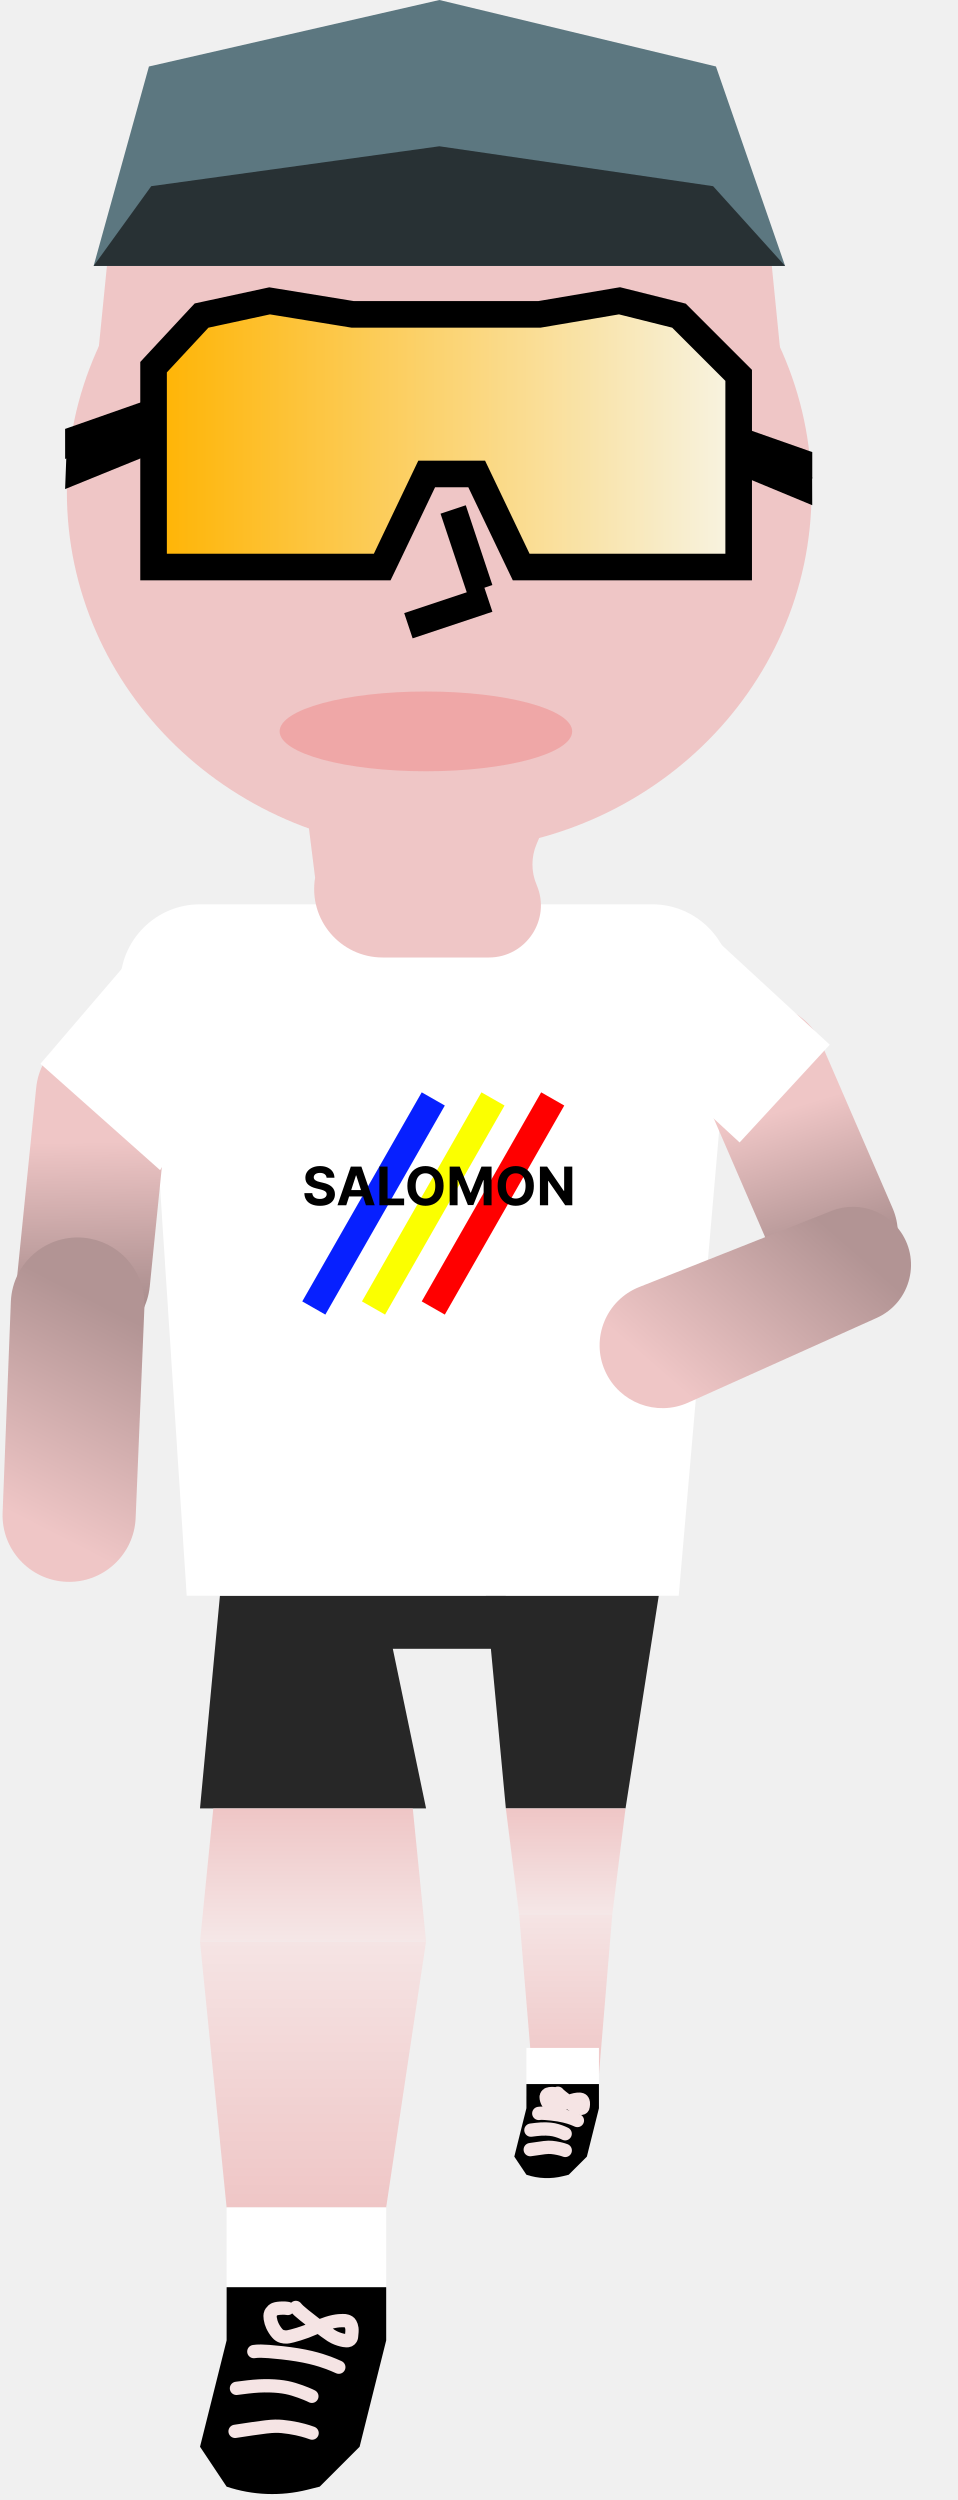
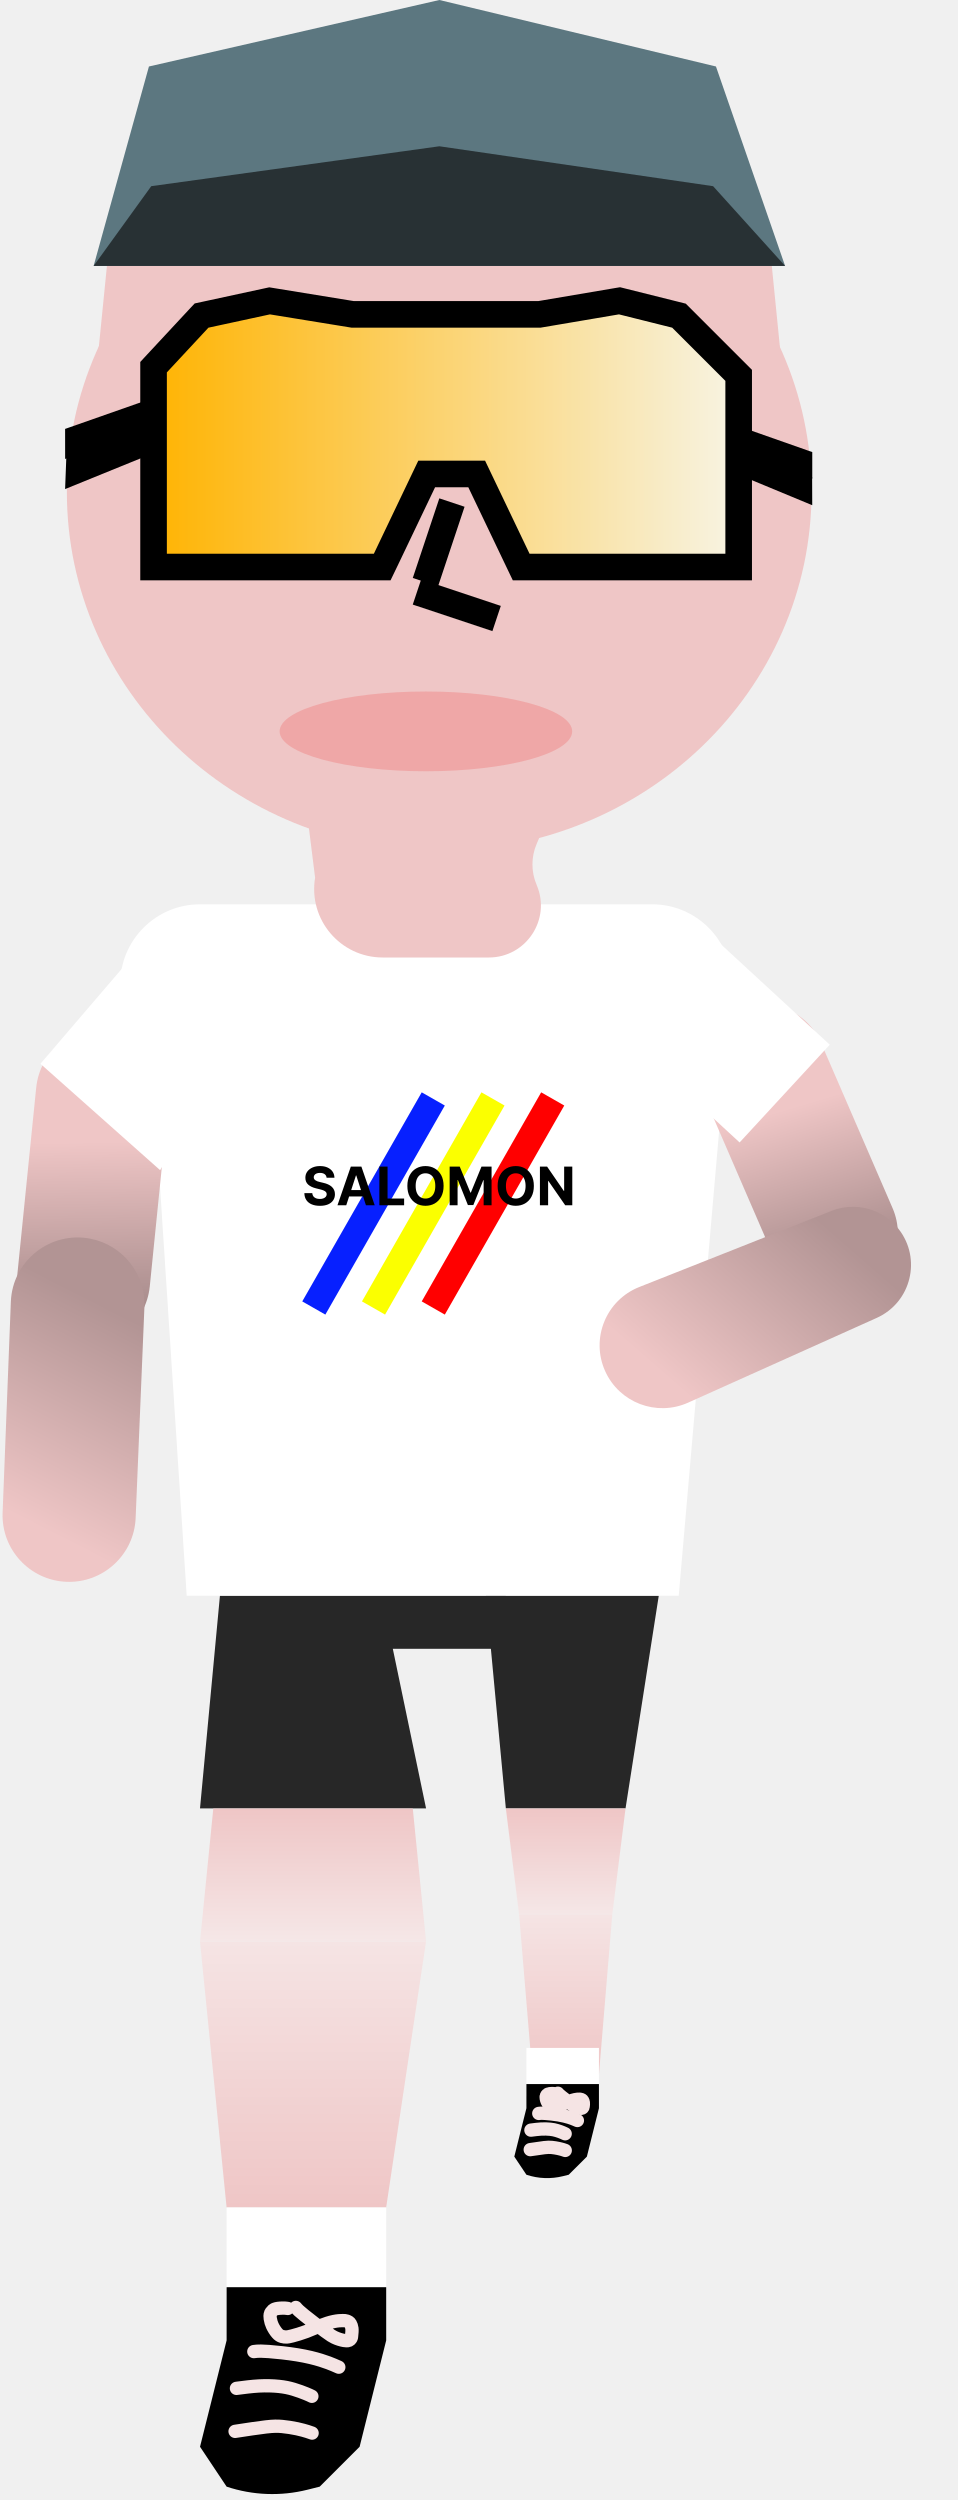
<svg xmlns="http://www.w3.org/2000/svg" width="36" height="94" viewBox="0 0 36 94" fill="none">
  <path d="M27.52 37.002C27.52 35.345 26.176 34.002 24.52 34.002H7.52C5.863 34.002 4.52 35.345 4.52 37.002C4.52 38.659 5.863 40.002 7.52 40.002H24.52C26.176 40.002 27.52 38.659 27.52 37.002Z" fill="white" />
  <path d="M24.77 59.996H18.27L19.02 67.996H23.52L24.77 59.996Z" fill="#272727" />
  <path d="M18.52 61.996L19.02 59.996H8.27L7.52 67.996H16.02L14.77 61.996H18.52Z" fill="#272727" />
  <path d="M27.52 37H5.52L7.02 60H8.513H24.513H25.52L27.52 37Z" fill="white" />
  <line x1="16.291" y1="41.32" x2="11.799" y2="49.181" stroke="#0720FF" />
  <line x1="20.782" y1="41.32" x2="16.291" y2="49.181" stroke="#FF0000" />
  <line x1="18.536" y1="41.32" x2="14.044" y2="49.181" stroke="#FBFF00" />
  <path d="M12.28 44.282C12.274 44.225 12.25 44.18 12.207 44.149C12.164 44.117 12.105 44.101 12.031 44.101C11.981 44.101 11.939 44.108 11.904 44.122C11.87 44.136 11.843 44.155 11.825 44.18C11.806 44.205 11.797 44.232 11.797 44.264C11.797 44.29 11.802 44.312 11.814 44.332C11.826 44.351 11.843 44.368 11.864 44.382C11.886 44.396 11.91 44.408 11.938 44.419C11.966 44.428 11.996 44.437 12.028 44.444L12.158 44.475C12.222 44.489 12.28 44.508 12.333 44.532C12.386 44.556 12.432 44.585 12.471 44.62C12.51 44.654 12.54 44.695 12.561 44.742C12.583 44.788 12.594 44.842 12.594 44.903C12.594 44.992 12.571 45.069 12.526 45.134C12.482 45.199 12.417 45.25 12.333 45.286C12.249 45.321 12.148 45.339 12.03 45.339C11.912 45.339 11.81 45.321 11.723 45.285C11.636 45.249 11.569 45.196 11.52 45.125C11.472 45.054 11.446 44.966 11.444 44.862H11.741C11.745 44.91 11.759 44.951 11.783 44.984C11.808 45.016 11.842 45.04 11.883 45.057C11.926 45.073 11.973 45.081 12.026 45.081C12.078 45.081 12.123 45.074 12.162 45.058C12.201 45.043 12.231 45.022 12.252 44.995C12.273 44.968 12.284 44.937 12.284 44.902C12.284 44.87 12.274 44.842 12.255 44.82C12.236 44.797 12.208 44.779 12.171 44.763C12.135 44.747 12.09 44.733 12.037 44.72L11.879 44.681C11.756 44.651 11.659 44.604 11.588 44.541C11.517 44.477 11.482 44.392 11.482 44.284C11.482 44.196 11.505 44.119 11.553 44.053C11.6 43.988 11.666 43.936 11.749 43.899C11.833 43.862 11.927 43.844 12.033 43.844C12.141 43.844 12.236 43.862 12.316 43.899C12.397 43.936 12.46 43.988 12.505 44.053C12.55 44.119 12.573 44.196 12.575 44.282H12.28ZM13.019 45.318H12.689L13.191 43.864H13.588L14.089 45.318H13.759L13.395 44.196H13.384L13.019 45.318ZM12.998 44.747H13.777V44.987H12.998V44.747ZM14.264 45.318V43.864H14.572V45.065H15.195V45.318H14.264ZM16.679 44.591C16.679 44.75 16.649 44.885 16.589 44.996C16.529 45.107 16.448 45.192 16.344 45.251C16.242 45.309 16.126 45.338 15.998 45.338C15.869 45.338 15.753 45.309 15.65 45.25C15.547 45.191 15.466 45.106 15.406 44.995C15.347 44.884 15.317 44.749 15.317 44.591C15.317 44.432 15.347 44.297 15.406 44.186C15.466 44.075 15.547 43.99 15.65 43.932C15.753 43.873 15.869 43.844 15.998 43.844C16.126 43.844 16.242 43.873 16.344 43.932C16.448 43.99 16.529 44.075 16.589 44.186C16.649 44.297 16.679 44.432 16.679 44.591ZM16.367 44.591C16.367 44.488 16.352 44.402 16.321 44.331C16.291 44.261 16.248 44.207 16.192 44.171C16.137 44.134 16.072 44.116 15.998 44.116C15.924 44.116 15.859 44.134 15.803 44.171C15.748 44.207 15.705 44.261 15.674 44.331C15.644 44.402 15.629 44.488 15.629 44.591C15.629 44.694 15.644 44.781 15.674 44.851C15.705 44.922 15.748 44.975 15.803 45.011C15.859 45.048 15.924 45.066 15.998 45.066C16.072 45.066 16.137 45.048 16.192 45.011C16.248 44.975 16.291 44.922 16.321 44.851C16.352 44.781 16.367 44.694 16.367 44.591ZM16.907 43.864H17.286L17.687 44.841H17.704L18.104 43.864H18.483V45.318H18.185V44.372H18.173L17.797 45.311H17.593L17.217 44.368H17.205V45.318H16.907V43.864ZM20.073 44.591C20.073 44.75 20.043 44.885 19.983 44.996C19.924 45.107 19.842 45.192 19.739 45.251C19.636 45.309 19.521 45.338 19.392 45.338C19.263 45.338 19.147 45.309 19.044 45.25C18.942 45.191 18.86 45.106 18.801 44.995C18.741 44.884 18.711 44.749 18.711 44.591C18.711 44.432 18.741 44.297 18.801 44.186C18.86 44.075 18.942 43.99 19.044 43.932C19.147 43.873 19.263 43.844 19.392 43.844C19.521 43.844 19.636 43.873 19.739 43.932C19.842 43.99 19.924 44.075 19.983 44.186C20.043 44.297 20.073 44.432 20.073 44.591ZM19.762 44.591C19.762 44.488 19.746 44.402 19.715 44.331C19.685 44.261 19.642 44.207 19.587 44.171C19.532 44.134 19.467 44.116 19.392 44.116C19.318 44.116 19.253 44.134 19.198 44.171C19.142 44.207 19.099 44.261 19.069 44.331C19.038 44.402 19.023 44.488 19.023 44.591C19.023 44.694 19.038 44.781 19.069 44.851C19.099 44.922 19.142 44.975 19.198 45.011C19.253 45.048 19.318 45.066 19.392 45.066C19.467 45.066 19.532 45.048 19.587 45.011C19.642 44.975 19.685 44.922 19.715 44.851C19.746 44.781 19.762 44.694 19.762 44.591ZM21.518 43.864V45.318H21.252L20.619 44.403H20.609V45.318H20.301V43.864H20.571L21.199 44.779H21.212V43.864H21.518Z" fill="black" />
  <path d="M21.348 29.002H11.348L11.848 33.002C11.586 34.572 12.797 36.002 14.389 36.002H18.379C19.784 36.002 20.732 34.565 20.178 33.273C19.967 32.781 19.967 32.223 20.178 31.731L21.348 29.002Z" fill="#EFC6C6" />
  <path d="M29.02 10.002H4.02L3.52 15.002H29.52L29.02 10.002Z" fill="#EFC6C6" />
  <ellipse cx="14" cy="13.5" rx="14" ry="13.5" transform="matrix(-1 0 0 1 30.5142 5.00195)" fill="#EFC6C6" />
  <path d="M5.774 21.32H14.371L14.508 21.036L16.044 17.82H17.923L19.46 21.036L19.596 21.32H27.774V14.113L25.53 11.869L25.395 11.835L23.294 11.31L23.191 11.327L20.285 11.82H13.258L10.229 11.327L10.137 11.312L10.044 11.332L7.732 11.832L7.579 11.865L7.472 11.979L5.908 13.661L5.774 13.806V21.32Z" fill="url(#paint0_linear_166_1387)" stroke="black" />
  <path d="M30.541 16.998L27.7 15.999L27.378 16.946L30.541 17.998L30.541 16.998Z" fill="black" />
  <path d="M30.536 17.941L28.317 16.994L27.996 17.941L30.54 18.996L30.536 17.941Z" fill="black" />
  <path d="M2.448 16.127L5.657 15L6.02 16.069L2.449 17.257L2.448 16.127Z" fill="black" />
  <path d="M2.494 17.183L5.292 16.014L5.655 17.084L2.448 18.389L2.494 17.183Z" fill="black" />
-   <line y1="-0.5" x2="3.162" y2="-0.5" transform="matrix(0.316228 0.948683 0.948683 -0.316228 17.5132 18.998)" stroke="black" />
-   <line y1="-0.5" x2="3.162" y2="-0.5" transform="matrix(-0.948683 0.316228 0.316228 0.948683 18.5142 23.002)" stroke="black" />
+   <line x1="16.993" y1="18.896" x2="15.995" y2="21.89" stroke="black" />
+   <line x1="15.678" y1="22.258" x2="18.672" y2="23.256" stroke="black" />
  <ellipse cx="5.5" cy="1.5" rx="5.5" ry="1.5" transform="matrix(-1 0 0 1 21.5137 26)" fill="#EFA7A7" />
  <path d="M26.92 2.5L16.52 0L5.6 2.5L3.52 10H29.52L26.92 2.5Z" fill="#5C7780" />
  <path d="M26.812 7L16.52 5.5L5.687 7L3.52 10H29.52L26.812 7Z" fill="#283134" />
  <path d="M15.52 68H8.02L7.52 73H16.02L15.52 68Z" fill="url(#paint1_linear_166_1387)" />
  <path d="M23.52 68H19.02L19.52 72H23.02L23.52 68Z" fill="url(#paint2_linear_166_1387)" />
  <path d="M23.02 72H19.52L20.02 78H22.52L23.02 72Z" fill="url(#paint3_linear_166_1387)" />
  <path d="M16.02 72.998H7.52L8.52 82.998H14.52L16.02 72.998Z" fill="url(#paint4_linear_166_1387)" />
  <rect width="2.727" height="1.818" transform="matrix(-1 0 0 1 22.5201 77.002)" fill="white" />
  <path d="M22.52 79.27V78.361H19.793V79.27L19.338 81.089L19.793 81.77C20.238 81.919 20.716 81.937 21.172 81.823L21.384 81.77L22.066 81.089L22.52 79.27Z" fill="black" />
  <path d="M21.253 80.856C21.234 80.849 21.215 80.842 21.175 80.829C21.135 80.817 21.075 80.799 20.997 80.783C20.919 80.766 20.825 80.751 20.744 80.743C20.662 80.736 20.596 80.736 20.465 80.751C20.334 80.766 20.141 80.796 19.937 80.826" stroke="#F5E4E4" stroke-width="0.5" stroke-linecap="round" />
  <path d="M21.25 80.229C21.226 80.217 21.202 80.205 21.15 80.184C21.098 80.162 21.018 80.132 20.939 80.109C20.86 80.085 20.784 80.069 20.686 80.059C20.588 80.049 20.471 80.046 20.347 80.052C20.223 80.059 20.097 80.076 19.962 80.093" stroke="#F5E4E4" stroke-width="0.5" stroke-linecap="round" />
  <path d="M21.71 79.731C21.689 79.722 21.668 79.712 21.622 79.693C21.576 79.674 21.505 79.645 21.403 79.613C21.3 79.582 21.168 79.548 21.001 79.52C20.835 79.493 20.638 79.473 20.514 79.464C20.39 79.454 20.344 79.457 20.314 79.459C20.284 79.461 20.271 79.463 20.258 79.465" stroke="#F5E4E4" stroke-width="0.5" stroke-linecap="round" />
  <path d="M20.975 78.705C20.978 78.709 20.981 78.713 20.993 78.727C21.005 78.74 21.026 78.763 21.119 78.838C21.211 78.912 21.374 79.038 21.473 79.111C21.572 79.184 21.603 79.201 21.633 79.216C21.662 79.23 21.69 79.241 21.719 79.25C21.747 79.259 21.775 79.266 21.796 79.269C21.832 79.276 21.853 79.274 21.865 79.273C21.895 79.269 21.911 79.249 21.922 79.228C21.924 79.223 21.925 79.22 21.927 79.201C21.93 79.182 21.933 79.149 21.935 79.123C21.936 79.096 21.936 79.078 21.934 79.062C21.93 79.031 21.92 79.006 21.908 78.984C21.892 78.955 21.871 78.948 21.841 78.936C21.829 78.931 21.811 78.93 21.775 78.93C21.74 78.929 21.687 78.932 21.622 78.946C21.556 78.96 21.478 78.984 21.399 79.016C21.32 79.046 21.242 79.083 21.156 79.116C21.069 79.149 20.976 79.176 20.917 79.191C20.858 79.207 20.835 79.209 20.82 79.21C20.795 79.212 20.769 79.208 20.737 79.2C20.721 79.196 20.708 79.189 20.696 79.181C20.683 79.173 20.672 79.163 20.657 79.146C20.642 79.129 20.625 79.107 20.61 79.083C20.595 79.06 20.583 79.036 20.574 79.016C20.565 78.996 20.559 78.982 20.553 78.961C20.547 78.94 20.541 78.913 20.538 78.894C20.532 78.862 20.535 78.84 20.538 78.822C20.541 78.799 20.563 78.773 20.587 78.75C20.594 78.743 20.605 78.738 20.618 78.734C20.631 78.728 20.647 78.725 20.671 78.722C20.694 78.719 20.726 78.716 20.753 78.716C20.78 78.716 20.801 78.718 20.815 78.719C20.828 78.721 20.833 78.722 20.838 78.723" stroke="#F5E4E4" stroke-width="0.5" stroke-linecap="round" />
  <rect width="6" height="4" transform="matrix(-1 0 0 1 14.5205 83.002)" fill="white" />
  <path d="M14.521 87.998V85.998H8.521V87.998L7.521 91.998L8.521 93.498C9.5 93.825 10.553 93.865 11.555 93.615L12.021 93.498L13.521 91.998L14.521 87.998Z" fill="black" />
  <path d="M11.735 91.484C11.692 91.469 11.65 91.453 11.562 91.425C11.474 91.398 11.342 91.359 11.171 91.322C11 91.286 10.793 91.253 10.613 91.236C10.434 91.219 10.288 91.219 10 91.252C9.713 91.285 9.288 91.351 8.839 91.419" stroke="#F5E4E4" stroke-width="0.5" stroke-linecap="round" />
  <path d="M11.726 90.101C11.673 90.075 11.62 90.048 11.505 90.002C11.39 89.955 11.214 89.889 11.04 89.837C10.867 89.785 10.699 89.75 10.484 89.728C10.268 89.706 10.009 89.698 9.737 89.712C9.465 89.727 9.188 89.764 8.891 89.802" stroke="#F5E4E4" stroke-width="0.5" stroke-linecap="round" />
  <path d="M12.739 89.006C12.693 88.985 12.646 88.964 12.544 88.921C12.443 88.879 12.288 88.815 12.063 88.746C11.837 88.676 11.546 88.602 11.179 88.542C10.813 88.482 10.38 88.438 10.107 88.417C9.834 88.397 9.732 88.402 9.666 88.406C9.6 88.411 9.573 88.415 9.544 88.419" stroke="#F5E4E4" stroke-width="0.5" stroke-linecap="round" />
  <path d="M11.123 86.76C11.13 86.769 11.137 86.777 11.163 86.807C11.19 86.837 11.235 86.888 11.438 87.052C11.641 87.216 12 87.492 12.218 87.653C12.437 87.814 12.504 87.852 12.569 87.883C12.635 87.915 12.696 87.939 12.758 87.958C12.821 87.978 12.882 87.993 12.929 88.001C13.008 88.015 13.053 88.012 13.08 88.009C13.148 87.999 13.181 87.955 13.205 87.911C13.211 87.9 13.213 87.892 13.218 87.851C13.223 87.81 13.231 87.736 13.234 87.678C13.237 87.62 13.236 87.581 13.232 87.545C13.224 87.478 13.202 87.421 13.176 87.374C13.14 87.309 13.093 87.293 13.028 87.268C13.002 87.258 12.961 87.254 12.883 87.254C12.805 87.253 12.69 87.26 12.545 87.29C12.4 87.32 12.229 87.374 12.055 87.443C11.882 87.511 11.711 87.592 11.52 87.664C11.329 87.736 11.124 87.796 10.994 87.829C10.864 87.863 10.816 87.868 10.781 87.871C10.726 87.875 10.669 87.867 10.599 87.849C10.565 87.84 10.536 87.825 10.508 87.807C10.48 87.789 10.455 87.767 10.423 87.73C10.391 87.694 10.353 87.644 10.32 87.591C10.287 87.54 10.261 87.487 10.24 87.444C10.22 87.401 10.208 87.369 10.194 87.323C10.181 87.277 10.168 87.218 10.161 87.175C10.149 87.106 10.155 87.056 10.161 87.018C10.169 86.966 10.216 86.908 10.268 86.859C10.284 86.844 10.309 86.833 10.338 86.822C10.367 86.811 10.401 86.803 10.453 86.796C10.505 86.789 10.574 86.784 10.634 86.784C10.693 86.783 10.74 86.787 10.77 86.791C10.799 86.794 10.81 86.796 10.82 86.798" stroke="#F5E4E4" stroke-width="0.5" stroke-linecap="round" />
  <rect x="29.913" y="36.998" width="11.598" height="4.831" rx="2.416" transform="rotate(66.5957 29.9131 36.998)" fill="url(#paint5_linear_166_1387)" />
  <path d="M31.265 45.529C32.162 45.173 33.186 45.449 33.784 46.206C34.665 47.322 34.262 48.97 32.965 49.553L25.874 52.739C24.685 53.274 23.288 52.743 22.753 51.553C22.202 50.326 22.786 48.886 24.038 48.391L31.265 45.529Z" fill="url(#paint6_linear_166_1387)" />
  <rect width="6.321" height="5" transform="matrix(-0.735019 -0.678046 -0.678046 0.735019 31.1993 39.2812)" fill="white" />
  <rect width="12.004" height="5" rx="2.5" transform="matrix(-0.10054 0.994933 0.994933 0.10054 1.61235 38.4121)" fill="url(#paint7_linear_166_1387)" />
  <path d="M5.43 49.147C5.481 47.911 4.625 46.821 3.412 46.578C1.896 46.275 0.468 47.4 0.408 48.945L0.098 56.877C0.044 58.258 1.12 59.422 2.501 59.476C3.88 59.53 5.042 58.458 5.1 57.079L5.43 49.147Z" fill="url(#paint8_linear_166_1387)" />
  <path d="M5.769 35.039L1.52 39.998L6.02 43.998L9.52 38.253L5.769 35.039Z" fill="white" />
  <defs>
    <linearGradient id="paint0_linear_166_1387" x1="5.52" y1="16.502" x2="28.52" y2="16.502" gradientUnits="userSpaceOnUse">
      <stop stop-color="#FFB300" />
      <stop offset="1" stop-color="#F7F6EB" />
    </linearGradient>
    <linearGradient id="paint1_linear_166_1387" x1="11.52" y1="68" x2="11.52" y2="73" gradientUnits="userSpaceOnUse">
      <stop stop-color="#EFC6C6" />
      <stop offset="1" stop-color="#F5E7E7" />
    </linearGradient>
    <linearGradient id="paint2_linear_166_1387" x1="21.52" y1="68" x2="21.52" y2="72" gradientUnits="userSpaceOnUse">
      <stop stop-color="#EFC6C6" />
      <stop offset="1" stop-color="#F5E7E7" />
    </linearGradient>
    <linearGradient id="paint3_linear_166_1387" x1="21.234" y1="78" x2="21.234" y2="72" gradientUnits="userSpaceOnUse">
      <stop stop-color="#EFC6C6" />
      <stop offset="1" stop-color="#F5E4E4" />
    </linearGradient>
    <linearGradient id="paint4_linear_166_1387" x1="12.52" y1="82.998" x2="12.52" y2="72.998" gradientUnits="userSpaceOnUse">
      <stop stop-color="#EFC6C6" />
      <stop offset="1" stop-color="#F5E4E4" />
    </linearGradient>
    <linearGradient id="paint5_linear_166_1387" x1="34.102" y1="39.047" x2="41.45" y2="39.925" gradientUnits="userSpaceOnUse">
      <stop stop-color="#EFC6C6" />
      <stop offset="1" stop-color="#987F7F" />
    </linearGradient>
    <linearGradient id="paint6_linear_166_1387" x1="24.338" y1="51.164" x2="29.754" y2="44.948" gradientUnits="userSpaceOnUse">
      <stop stop-color="#EFC6C6" />
      <stop offset="1" stop-color="#B29494" />
    </linearGradient>
    <linearGradient id="paint7_linear_166_1387" x1="4.335" y1="2.12" x2="11.94" y2="3.029" gradientUnits="userSpaceOnUse">
      <stop stop-color="#EFC6C6" />
      <stop offset="1" stop-color="#987F7F" />
    </linearGradient>
    <linearGradient id="paint8_linear_166_1387" x1="2.202" y1="57.802" x2="6.073" y2="50.196" gradientUnits="userSpaceOnUse">
      <stop stop-color="#EFC6C6" />
      <stop offset="1" stop-color="#B29494" />
    </linearGradient>
  </defs>
</svg>
